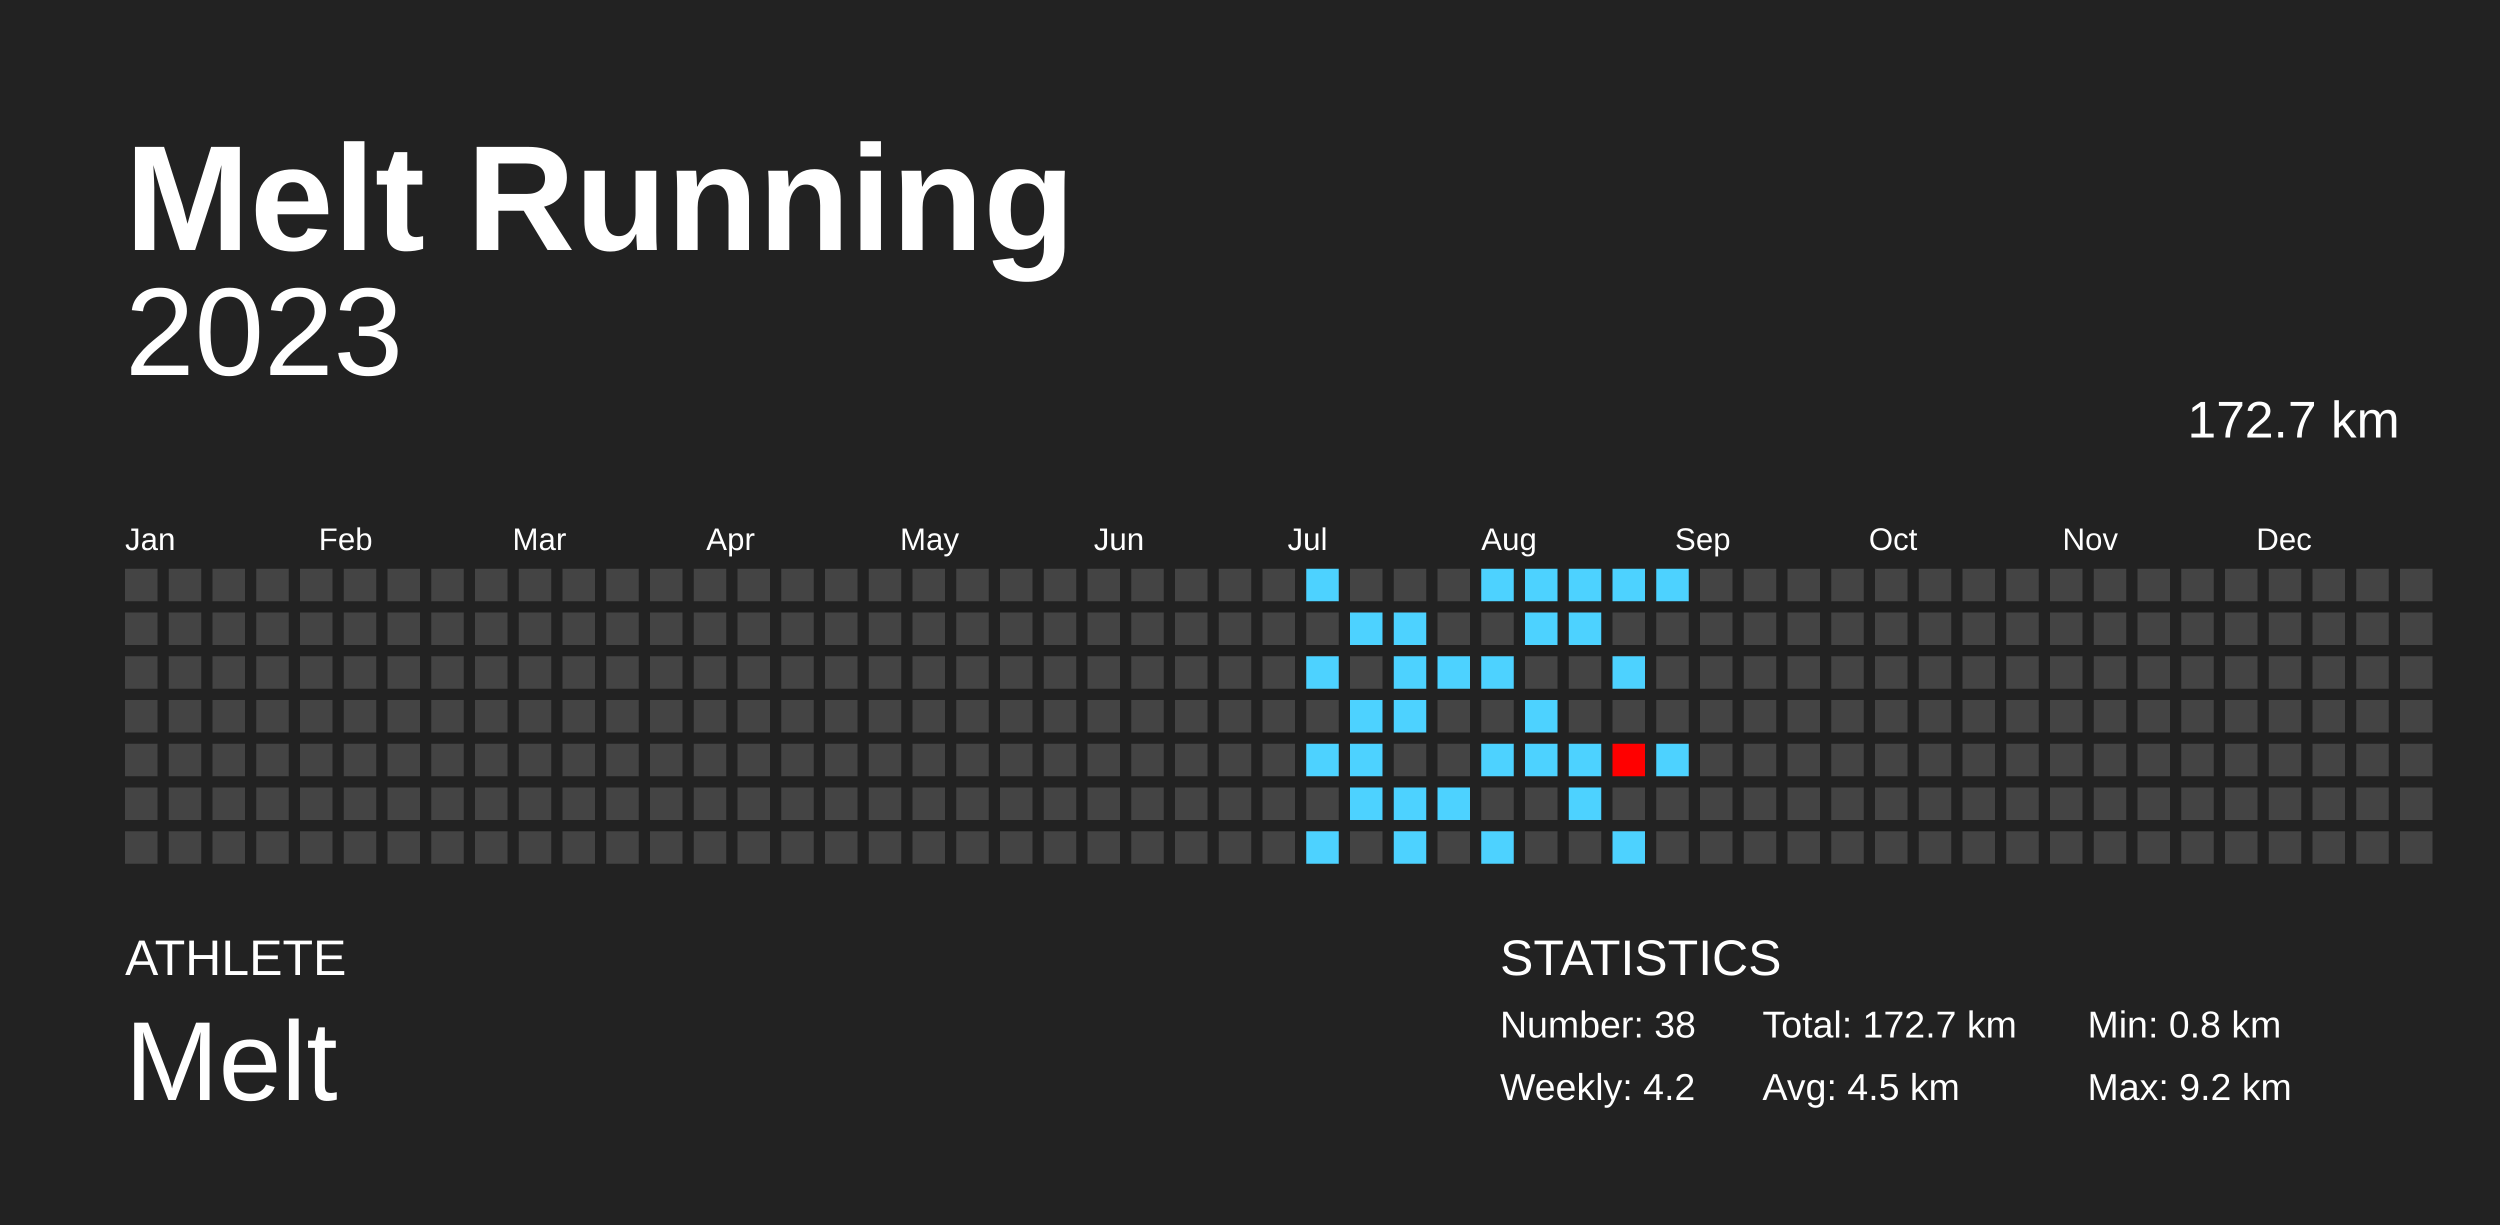
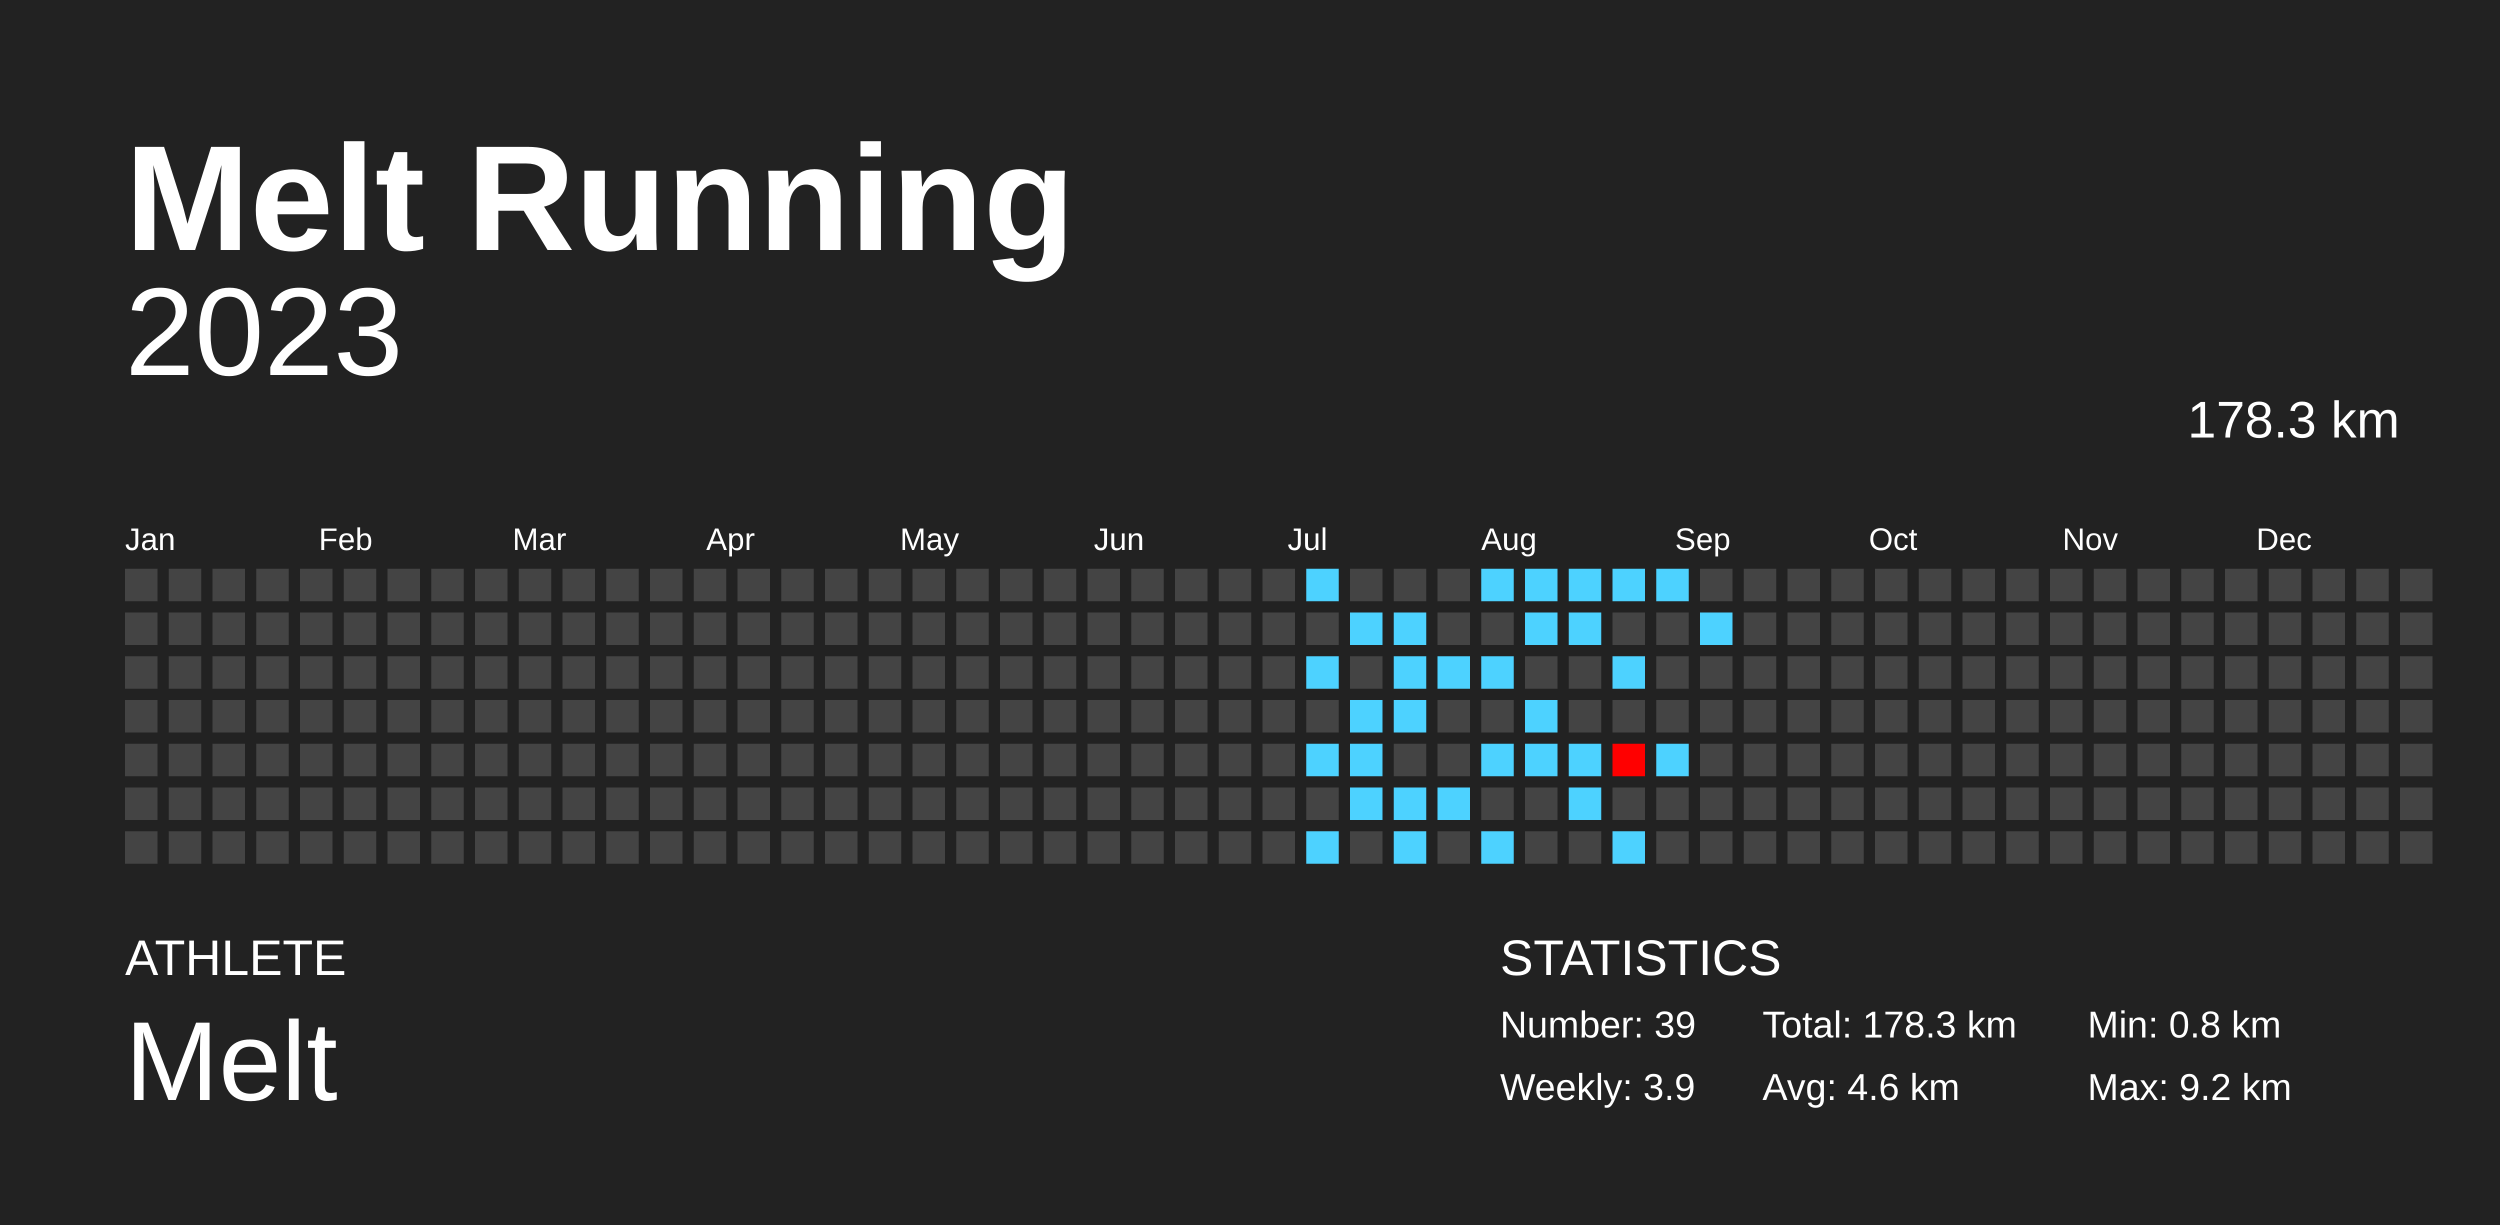
<svg xmlns="http://www.w3.org/2000/svg" baseProfile="full" height="98mm" version="1.1" viewBox="0,0,200,98" width="200mm">
  <defs />
  <rect fill="#222222" height="98" width="200" x="0" y="0" />
  <text fill="#FFFFFF" style="font-size:12px; font-family:Arial; font-weight:bold;" x="10" y="20">Melt Running</text>
  <text fill="#FFFFFF" style="font-size:4px; font-family:Arial" x="10" y="78">ATHLETE</text>
  <text fill="#FFFFFF" style="font-size:9px; font-family:Arial" x="10" y="88">Melt</text>
  <text fill="#FFFFFF" style="font-size:4px; font-family:Arial" x="120" y="78">STATISTICS</text>
-   <text fill="#FFFFFF" style="font-size:3px; font-family:Arial" x="120" y="83">Number: 38</text>
-   <text fill="#FFFFFF" style="font-size:3px; font-family:Arial" x="120" y="88">Weekly: 4.2</text>
-   <text fill="#FFFFFF" style="font-size:3px; font-family:Arial" x="141" y="83">Total: 172.7 km</text>
-   <text fill="#FFFFFF" style="font-size:3px; font-family:Arial" x="141" y="88">Avg: 4.5 km</text>
+   <text fill="#FFFFFF" style="font-size:3px; font-family:Arial" x="120" y="83">Number: 39</text>
+   <text fill="#FFFFFF" style="font-size:3px; font-family:Arial" x="120" y="88">Weekly: 3.9</text>
+   <text fill="#FFFFFF" style="font-size:3px; font-family:Arial" x="141" y="83">Total: 178.3 km</text>
+   <text fill="#FFFFFF" style="font-size:3px; font-family:Arial" x="141" y="88">Avg: 4.6 km</text>
  <text fill="#FFFFFF" style="font-size:3px; font-family:Arial" x="167" y="83">Min: 0.8 km</text>
  <text fill="#FFFFFF" style="font-size:3px; font-family:Arial" x="167" y="88">Max: 9.2 km</text>
  <text alignment-baseline="hanging" fill="#FFFFFF" style="font-size:10.0px; font-family:Arial;" x="10" y="30">2023</text>
-   <text alignment-baseline="hanging" fill="#FFFFFF" style="font-size:4.125px; font-family:Arial;" x="175" y="35">172.7 km</text>
+   <text alignment-baseline="hanging" fill="#FFFFFF" style="font-size:4.125px; font-family:Arial;" x="175" y="35">178.3 km</text>
  <text fill="#FFFFFF" style="font-size:2.5px; font-family:Arial" x="10.0" y="44">Jan</text>
  <text fill="#FFFFFF" style="font-size:2.5px; font-family:Arial" x="25.5" y="44">Feb</text>
  <text fill="#FFFFFF" style="font-size:2.5px; font-family:Arial" x="41.0" y="44">Mar</text>
  <text fill="#FFFFFF" style="font-size:2.5px; font-family:Arial" x="56.5" y="44">Apr</text>
  <text fill="#FFFFFF" style="font-size:2.5px; font-family:Arial" x="72.0" y="44">May</text>
  <text fill="#FFFFFF" style="font-size:2.5px; font-family:Arial" x="87.5" y="44">Jun</text>
  <text fill="#FFFFFF" style="font-size:2.5px; font-family:Arial" x="103.0" y="44">Jul</text>
  <text fill="#FFFFFF" style="font-size:2.5px; font-family:Arial" x="118.5" y="44">Aug</text>
  <text fill="#FFFFFF" style="font-size:2.5px; font-family:Arial" x="134.0" y="44">Sep</text>
  <text fill="#FFFFFF" style="font-size:2.5px; font-family:Arial" x="149.5" y="44">Oct</text>
  <text fill="#FFFFFF" style="font-size:2.5px; font-family:Arial" x="165.0" y="44">Nov</text>
  <text fill="#FFFFFF" style="font-size:2.5px; font-family:Arial" x="180.5" y="44">Dec</text>
  <rect fill="#444444" height="2.6" width="2.6" x="10.0" y="45.5" />
  <rect fill="#444444" height="2.6" width="2.6" x="10.0" y="49.0" />
  <rect fill="#444444" height="2.6" width="2.6" x="10.0" y="52.5" />
  <rect fill="#444444" height="2.6" width="2.6" x="10.0" y="56.0" />
  <rect fill="#444444" height="2.6" width="2.6" x="10.0" y="59.5" />
  <rect fill="#444444" height="2.6" width="2.6" x="10.0" y="63.0" />
  <rect fill="#444444" height="2.6" width="2.6" x="10.0" y="66.5" />
  <rect fill="#444444" height="2.6" width="2.6" x="13.5" y="45.5" />
  <rect fill="#444444" height="2.6" width="2.6" x="13.5" y="49.0" />
  <rect fill="#444444" height="2.6" width="2.6" x="13.5" y="52.5" />
  <rect fill="#444444" height="2.6" width="2.6" x="13.5" y="56.0" />
  <rect fill="#444444" height="2.6" width="2.6" x="13.5" y="59.5" />
  <rect fill="#444444" height="2.6" width="2.6" x="13.5" y="63.0" />
  <rect fill="#444444" height="2.6" width="2.6" x="13.5" y="66.5" />
  <rect fill="#444444" height="2.6" width="2.6" x="17.0" y="45.5" />
  <rect fill="#444444" height="2.6" width="2.6" x="17.0" y="49.0" />
  <rect fill="#444444" height="2.6" width="2.6" x="17.0" y="52.5" />
  <rect fill="#444444" height="2.6" width="2.6" x="17.0" y="56.0" />
  <rect fill="#444444" height="2.6" width="2.6" x="17.0" y="59.5" />
  <rect fill="#444444" height="2.6" width="2.6" x="17.0" y="63.0" />
  <rect fill="#444444" height="2.6" width="2.6" x="17.0" y="66.5" />
  <rect fill="#444444" height="2.6" width="2.6" x="20.5" y="45.5" />
  <rect fill="#444444" height="2.6" width="2.6" x="20.5" y="49.0" />
  <rect fill="#444444" height="2.6" width="2.6" x="20.5" y="52.5" />
  <rect fill="#444444" height="2.6" width="2.6" x="20.5" y="56.0" />
  <rect fill="#444444" height="2.6" width="2.6" x="20.5" y="59.5" />
  <rect fill="#444444" height="2.6" width="2.6" x="20.5" y="63.0" />
  <rect fill="#444444" height="2.6" width="2.6" x="20.5" y="66.5" />
  <rect fill="#444444" height="2.6" width="2.6" x="24.0" y="45.5" />
  <rect fill="#444444" height="2.6" width="2.6" x="24.0" y="49.0" />
  <rect fill="#444444" height="2.6" width="2.6" x="24.0" y="52.5" />
  <rect fill="#444444" height="2.6" width="2.6" x="24.0" y="56.0" />
  <rect fill="#444444" height="2.6" width="2.6" x="24.0" y="59.5" />
  <rect fill="#444444" height="2.6" width="2.6" x="24.0" y="63.0" />
  <rect fill="#444444" height="2.6" width="2.6" x="24.0" y="66.5" />
  <rect fill="#444444" height="2.6" width="2.6" x="27.5" y="45.5" />
  <rect fill="#444444" height="2.6" width="2.6" x="27.5" y="49.0" />
  <rect fill="#444444" height="2.6" width="2.6" x="27.5" y="52.5" />
  <rect fill="#444444" height="2.6" width="2.6" x="27.5" y="56.0" />
  <rect fill="#444444" height="2.6" width="2.6" x="27.5" y="59.5" />
  <rect fill="#444444" height="2.6" width="2.6" x="27.5" y="63.0" />
  <rect fill="#444444" height="2.6" width="2.6" x="27.5" y="66.5" />
  <rect fill="#444444" height="2.6" width="2.6" x="31.0" y="45.5" />
  <rect fill="#444444" height="2.6" width="2.6" x="31.0" y="49.0" />
  <rect fill="#444444" height="2.6" width="2.6" x="31.0" y="52.5" />
  <rect fill="#444444" height="2.6" width="2.6" x="31.0" y="56.0" />
  <rect fill="#444444" height="2.6" width="2.6" x="31.0" y="59.5" />
  <rect fill="#444444" height="2.6" width="2.6" x="31.0" y="63.0" />
  <rect fill="#444444" height="2.6" width="2.6" x="31.0" y="66.5" />
  <rect fill="#444444" height="2.6" width="2.6" x="34.5" y="45.5" />
  <rect fill="#444444" height="2.6" width="2.6" x="34.5" y="49.0" />
  <rect fill="#444444" height="2.6" width="2.6" x="34.5" y="52.5" />
  <rect fill="#444444" height="2.6" width="2.6" x="34.5" y="56.0" />
  <rect fill="#444444" height="2.6" width="2.6" x="34.5" y="59.5" />
  <rect fill="#444444" height="2.6" width="2.6" x="34.5" y="63.0" />
  <rect fill="#444444" height="2.6" width="2.6" x="34.5" y="66.5" />
  <rect fill="#444444" height="2.6" width="2.6" x="38.0" y="45.5" />
  <rect fill="#444444" height="2.6" width="2.6" x="38.0" y="49.0" />
  <rect fill="#444444" height="2.6" width="2.6" x="38.0" y="52.5" />
  <rect fill="#444444" height="2.6" width="2.6" x="38.0" y="56.0" />
  <rect fill="#444444" height="2.6" width="2.6" x="38.0" y="59.5" />
  <rect fill="#444444" height="2.6" width="2.6" x="38.0" y="63.0" />
  <rect fill="#444444" height="2.6" width="2.6" x="38.0" y="66.5" />
  <rect fill="#444444" height="2.6" width="2.6" x="41.5" y="45.5" />
  <rect fill="#444444" height="2.6" width="2.6" x="41.5" y="49.0" />
  <rect fill="#444444" height="2.6" width="2.6" x="41.5" y="52.5" />
  <rect fill="#444444" height="2.6" width="2.6" x="41.5" y="56.0" />
  <rect fill="#444444" height="2.6" width="2.6" x="41.5" y="59.5" />
  <rect fill="#444444" height="2.6" width="2.6" x="41.5" y="63.0" />
  <rect fill="#444444" height="2.6" width="2.6" x="41.5" y="66.5" />
  <rect fill="#444444" height="2.6" width="2.6" x="45.0" y="45.5" />
  <rect fill="#444444" height="2.6" width="2.6" x="45.0" y="49.0" />
  <rect fill="#444444" height="2.6" width="2.6" x="45.0" y="52.5" />
  <rect fill="#444444" height="2.6" width="2.6" x="45.0" y="56.0" />
  <rect fill="#444444" height="2.6" width="2.6" x="45.0" y="59.5" />
  <rect fill="#444444" height="2.6" width="2.6" x="45.0" y="63.0" />
  <rect fill="#444444" height="2.6" width="2.6" x="45.0" y="66.5" />
  <rect fill="#444444" height="2.6" width="2.6" x="48.5" y="45.5" />
  <rect fill="#444444" height="2.6" width="2.6" x="48.5" y="49.0" />
  <rect fill="#444444" height="2.6" width="2.6" x="48.5" y="52.5" />
  <rect fill="#444444" height="2.6" width="2.6" x="48.5" y="56.0" />
  <rect fill="#444444" height="2.6" width="2.6" x="48.5" y="59.5" />
  <rect fill="#444444" height="2.6" width="2.6" x="48.5" y="63.0" />
  <rect fill="#444444" height="2.6" width="2.6" x="48.5" y="66.5" />
  <rect fill="#444444" height="2.6" width="2.6" x="52.0" y="45.5" />
  <rect fill="#444444" height="2.6" width="2.6" x="52.0" y="49.0" />
  <rect fill="#444444" height="2.6" width="2.6" x="52.0" y="52.5" />
  <rect fill="#444444" height="2.6" width="2.6" x="52.0" y="56.0" />
  <rect fill="#444444" height="2.6" width="2.6" x="52.0" y="59.5" />
  <rect fill="#444444" height="2.6" width="2.6" x="52.0" y="63.0" />
  <rect fill="#444444" height="2.6" width="2.6" x="52.0" y="66.5" />
  <rect fill="#444444" height="2.6" width="2.6" x="55.5" y="45.5" />
  <rect fill="#444444" height="2.6" width="2.6" x="55.5" y="49.0" />
  <rect fill="#444444" height="2.6" width="2.6" x="55.5" y="52.5" />
  <rect fill="#444444" height="2.6" width="2.6" x="55.5" y="56.0" />
  <rect fill="#444444" height="2.6" width="2.6" x="55.5" y="59.5" />
  <rect fill="#444444" height="2.6" width="2.6" x="55.5" y="63.0" />
  <rect fill="#444444" height="2.6" width="2.6" x="55.5" y="66.5" />
  <rect fill="#444444" height="2.6" width="2.6" x="59.0" y="45.5" />
  <rect fill="#444444" height="2.6" width="2.6" x="59.0" y="49.0" />
  <rect fill="#444444" height="2.6" width="2.6" x="59.0" y="52.5" />
  <rect fill="#444444" height="2.6" width="2.6" x="59.0" y="56.0" />
  <rect fill="#444444" height="2.6" width="2.6" x="59.0" y="59.5" />
  <rect fill="#444444" height="2.6" width="2.6" x="59.0" y="63.0" />
  <rect fill="#444444" height="2.6" width="2.6" x="59.0" y="66.5" />
  <rect fill="#444444" height="2.6" width="2.6" x="62.5" y="45.5" />
  <rect fill="#444444" height="2.6" width="2.6" x="62.5" y="49.0" />
  <rect fill="#444444" height="2.6" width="2.6" x="62.5" y="52.5" />
  <rect fill="#444444" height="2.6" width="2.6" x="62.5" y="56.0" />
  <rect fill="#444444" height="2.6" width="2.6" x="62.5" y="59.5" />
  <rect fill="#444444" height="2.6" width="2.6" x="62.5" y="63.0" />
  <rect fill="#444444" height="2.6" width="2.6" x="62.5" y="66.5" />
  <rect fill="#444444" height="2.6" width="2.6" x="66.0" y="45.5" />
  <rect fill="#444444" height="2.6" width="2.6" x="66.0" y="49.0" />
  <rect fill="#444444" height="2.6" width="2.6" x="66.0" y="52.5" />
  <rect fill="#444444" height="2.6" width="2.6" x="66.0" y="56.0" />
  <rect fill="#444444" height="2.6" width="2.6" x="66.0" y="59.5" />
  <rect fill="#444444" height="2.6" width="2.6" x="66.0" y="63.0" />
  <rect fill="#444444" height="2.6" width="2.6" x="66.0" y="66.5" />
  <rect fill="#444444" height="2.6" width="2.6" x="69.5" y="45.5" />
  <rect fill="#444444" height="2.6" width="2.6" x="69.5" y="49.0" />
  <rect fill="#444444" height="2.6" width="2.6" x="69.5" y="52.5" />
  <rect fill="#444444" height="2.6" width="2.6" x="69.5" y="56.0" />
  <rect fill="#444444" height="2.6" width="2.6" x="69.5" y="59.5" />
  <rect fill="#444444" height="2.6" width="2.6" x="69.5" y="63.0" />
  <rect fill="#444444" height="2.6" width="2.6" x="69.5" y="66.5" />
  <rect fill="#444444" height="2.6" width="2.6" x="73.0" y="45.5" />
  <rect fill="#444444" height="2.6" width="2.6" x="73.0" y="49.0" />
  <rect fill="#444444" height="2.6" width="2.6" x="73.0" y="52.5" />
  <rect fill="#444444" height="2.6" width="2.6" x="73.0" y="56.0" />
  <rect fill="#444444" height="2.6" width="2.6" x="73.0" y="59.5" />
  <rect fill="#444444" height="2.6" width="2.6" x="73.0" y="63.0" />
  <rect fill="#444444" height="2.6" width="2.6" x="73.0" y="66.5" />
  <rect fill="#444444" height="2.6" width="2.6" x="76.5" y="45.5" />
  <rect fill="#444444" height="2.6" width="2.6" x="76.5" y="49.0" />
  <rect fill="#444444" height="2.6" width="2.6" x="76.5" y="52.5" />
  <rect fill="#444444" height="2.6" width="2.6" x="76.5" y="56.0" />
  <rect fill="#444444" height="2.6" width="2.6" x="76.5" y="59.5" />
  <rect fill="#444444" height="2.6" width="2.6" x="76.5" y="63.0" />
  <rect fill="#444444" height="2.6" width="2.6" x="76.5" y="66.5" />
  <rect fill="#444444" height="2.6" width="2.6" x="80.0" y="45.5" />
  <rect fill="#444444" height="2.6" width="2.6" x="80.0" y="49.0" />
  <rect fill="#444444" height="2.6" width="2.6" x="80.0" y="52.5" />
  <rect fill="#444444" height="2.6" width="2.6" x="80.0" y="56.0" />
  <rect fill="#444444" height="2.6" width="2.6" x="80.0" y="59.5" />
  <rect fill="#444444" height="2.6" width="2.6" x="80.0" y="63.0" />
  <rect fill="#444444" height="2.6" width="2.6" x="80.0" y="66.5" />
  <rect fill="#444444" height="2.6" width="2.6" x="83.5" y="45.5" />
  <rect fill="#444444" height="2.6" width="2.6" x="83.5" y="49.0" />
  <rect fill="#444444" height="2.6" width="2.6" x="83.5" y="52.5" />
  <rect fill="#444444" height="2.6" width="2.6" x="83.5" y="56.0" />
  <rect fill="#444444" height="2.6" width="2.6" x="83.5" y="59.5" />
  <rect fill="#444444" height="2.6" width="2.6" x="83.5" y="63.0" />
  <rect fill="#444444" height="2.6" width="2.6" x="83.5" y="66.5" />
  <rect fill="#444444" height="2.6" width="2.6" x="87.0" y="45.5" />
  <rect fill="#444444" height="2.6" width="2.6" x="87.0" y="49.0" />
  <rect fill="#444444" height="2.6" width="2.6" x="87.0" y="52.5" />
  <rect fill="#444444" height="2.6" width="2.6" x="87.0" y="56.0" />
  <rect fill="#444444" height="2.6" width="2.6" x="87.0" y="59.5" />
  <rect fill="#444444" height="2.6" width="2.6" x="87.0" y="63.0" />
  <rect fill="#444444" height="2.6" width="2.6" x="87.0" y="66.5" />
  <rect fill="#444444" height="2.6" width="2.6" x="90.5" y="45.5" />
  <rect fill="#444444" height="2.6" width="2.6" x="90.5" y="49.0" />
  <rect fill="#444444" height="2.6" width="2.6" x="90.5" y="52.5" />
  <rect fill="#444444" height="2.6" width="2.6" x="90.5" y="56.0" />
  <rect fill="#444444" height="2.6" width="2.6" x="90.5" y="59.5" />
  <rect fill="#444444" height="2.6" width="2.6" x="90.5" y="63.0" />
  <rect fill="#444444" height="2.6" width="2.6" x="90.5" y="66.5" />
  <rect fill="#444444" height="2.6" width="2.6" x="94.0" y="45.5" />
  <rect fill="#444444" height="2.6" width="2.6" x="94.0" y="49.0" />
  <rect fill="#444444" height="2.6" width="2.6" x="94.0" y="52.5" />
  <rect fill="#444444" height="2.6" width="2.6" x="94.0" y="56.0" />
  <rect fill="#444444" height="2.6" width="2.6" x="94.0" y="59.5" />
  <rect fill="#444444" height="2.6" width="2.6" x="94.0" y="63.0" />
  <rect fill="#444444" height="2.6" width="2.6" x="94.0" y="66.5" />
  <rect fill="#444444" height="2.6" width="2.6" x="97.5" y="45.5" />
  <rect fill="#444444" height="2.6" width="2.6" x="97.5" y="49.0" />
  <rect fill="#444444" height="2.6" width="2.6" x="97.5" y="52.5" />
  <rect fill="#444444" height="2.6" width="2.6" x="97.5" y="56.0" />
  <rect fill="#444444" height="2.6" width="2.6" x="97.5" y="59.5" />
  <rect fill="#444444" height="2.6" width="2.6" x="97.5" y="63.0" />
  <rect fill="#444444" height="2.6" width="2.6" x="97.5" y="66.5" />
  <rect fill="#444444" height="2.6" width="2.6" x="101.0" y="45.5" />
  <rect fill="#444444" height="2.6" width="2.6" x="101.0" y="49.0" />
  <rect fill="#444444" height="2.6" width="2.6" x="101.0" y="52.5" />
  <rect fill="#444444" height="2.6" width="2.6" x="101.0" y="56.0" />
  <rect fill="#444444" height="2.6" width="2.6" x="101.0" y="59.5" />
  <rect fill="#444444" height="2.6" width="2.6" x="101.0" y="63.0" />
  <rect fill="#444444" height="2.6" width="2.6" x="101.0" y="66.5" />
  <rect fill="#4dd2ff" height="2.6" width="2.6" x="104.5" y="45.5" />
  <rect fill="#444444" height="2.6" width="2.6" x="104.5" y="49.0" />
  <rect fill="#4dd2ff" height="2.6" width="2.6" x="104.5" y="52.5" />
  <rect fill="#444444" height="2.6" width="2.6" x="104.5" y="56.0" />
  <rect fill="#4dd2ff" height="2.6" width="2.6" x="104.5" y="59.5" />
  <rect fill="#444444" height="2.6" width="2.6" x="104.5" y="63.0" />
  <rect fill="#4dd2ff" height="2.6" width="2.6" x="104.5" y="66.5" />
  <rect fill="#444444" height="2.6" width="2.6" x="108.0" y="45.5" />
  <rect fill="#4dd2ff" height="2.6" width="2.6" x="108.0" y="49.0" />
  <rect fill="#444444" height="2.6" width="2.6" x="108.0" y="52.5" />
  <rect fill="#4dd2ff" height="2.6" width="2.6" x="108.0" y="56.0" />
  <rect fill="#4dd2ff" height="2.6" width="2.6" x="108.0" y="59.5" />
  <rect fill="#4dd2ff" height="2.6" width="2.6" x="108.0" y="63.0" />
  <rect fill="#444444" height="2.6" width="2.6" x="108.0" y="66.5" />
  <rect fill="#444444" height="2.6" width="2.6" x="111.5" y="45.5" />
  <rect fill="#4dd2ff" height="2.6" width="2.6" x="111.5" y="49.0" />
  <rect fill="#4dd2ff" height="2.6" width="2.6" x="111.5" y="52.5" />
  <rect fill="#4dd2ff" height="2.6" width="2.6" x="111.5" y="56.0" />
  <rect fill="#444444" height="2.6" width="2.6" x="111.5" y="59.5" />
  <rect fill="#4dd2ff" height="2.6" width="2.6" x="111.5" y="63.0" />
  <rect fill="#4dd2ff" height="2.6" width="2.6" x="111.5" y="66.5" />
  <rect fill="#444444" height="2.6" width="2.6" x="115.0" y="45.5" />
  <rect fill="#444444" height="2.6" width="2.6" x="115.0" y="49.0" />
  <rect fill="#4dd2ff" height="2.6" width="2.6" x="115.0" y="52.5" />
  <rect fill="#444444" height="2.6" width="2.6" x="115.0" y="56.0" />
  <rect fill="#444444" height="2.6" width="2.6" x="115.0" y="59.5" />
  <rect fill="#4dd2ff" height="2.6" width="2.6" x="115.0" y="63.0" />
  <rect fill="#444444" height="2.6" width="2.6" x="115.0" y="66.5" />
  <rect fill="#4dd2ff" height="2.6" width="2.6" x="118.5" y="45.5" />
  <rect fill="#444444" height="2.6" width="2.6" x="118.5" y="49.0" />
  <rect fill="#4dd2ff" height="2.6" width="2.6" x="118.5" y="52.5" />
  <rect fill="#444444" height="2.6" width="2.6" x="118.5" y="56.0" />
  <rect fill="#4dd2ff" height="2.6" width="2.6" x="118.5" y="59.5" />
  <rect fill="#444444" height="2.6" width="2.6" x="118.5" y="63.0" />
  <rect fill="#4dd2ff" height="2.6" width="2.6" x="118.5" y="66.5" />
  <rect fill="#4dd2ff" height="2.6" width="2.6" x="122.0" y="45.5" />
  <rect fill="#4dd2ff" height="2.6" width="2.6" x="122.0" y="49.0" />
  <rect fill="#444444" height="2.6" width="2.6" x="122.0" y="52.5" />
  <rect fill="#4dd2ff" height="2.6" width="2.6" x="122.0" y="56.0" />
  <rect fill="#4dd2ff" height="2.6" width="2.6" x="122.0" y="59.5" />
  <rect fill="#444444" height="2.6" width="2.6" x="122.0" y="63.0" />
  <rect fill="#444444" height="2.6" width="2.6" x="122.0" y="66.5" />
  <rect fill="#4dd2ff" height="2.6" width="2.6" x="125.5" y="45.5" />
  <rect fill="#4dd2ff" height="2.6" width="2.6" x="125.5" y="49.0" />
  <rect fill="#444444" height="2.6" width="2.6" x="125.5" y="52.5" />
  <rect fill="#444444" height="2.6" width="2.6" x="125.5" y="56.0" />
  <rect fill="#4dd2ff" height="2.6" width="2.6" x="125.5" y="59.5" />
  <rect fill="#4dd2ff" height="2.6" width="2.6" x="125.5" y="63.0" />
  <rect fill="#444444" height="2.6" width="2.6" x="125.5" y="66.5" />
  <rect fill="#4dd2ff" height="2.6" width="2.6" x="129.0" y="45.5" />
  <rect fill="#444444" height="2.6" width="2.6" x="129.0" y="49.0" />
  <rect fill="#4dd2ff" height="2.6" width="2.6" x="129.0" y="52.5" />
  <rect fill="#444444" height="2.6" width="2.6" x="129.0" y="56.0" />
  <rect fill="#ff0000" height="2.6" width="2.6" x="129.0" y="59.5" />
  <rect fill="#444444" height="2.6" width="2.6" x="129.0" y="63.0" />
  <rect fill="#4dd2ff" height="2.6" width="2.6" x="129.0" y="66.5" />
  <rect fill="#4dd2ff" height="2.6" width="2.6" x="132.5" y="45.5" />
  <rect fill="#444444" height="2.6" width="2.6" x="132.5" y="49.0" />
  <rect fill="#444444" height="2.6" width="2.6" x="132.5" y="52.5" />
  <rect fill="#444444" height="2.6" width="2.6" x="132.5" y="56.0" />
  <rect fill="#4dd2ff" height="2.6" width="2.6" x="132.5" y="59.5" />
  <rect fill="#444444" height="2.6" width="2.6" x="132.5" y="63.0" />
  <rect fill="#444444" height="2.6" width="2.6" x="132.5" y="66.5" />
  <rect fill="#444444" height="2.6" width="2.6" x="136.0" y="45.5" />
-   <rect fill="#444444" height="2.6" width="2.6" x="136.0" y="49.0" />
+   <rect fill="#4dd2ff" height="2.6" width="2.6" x="136.0" y="49.0" />
  <rect fill="#444444" height="2.6" width="2.6" x="136.0" y="52.5" />
  <rect fill="#444444" height="2.6" width="2.6" x="136.0" y="56.0" />
  <rect fill="#444444" height="2.6" width="2.6" x="136.0" y="59.5" />
  <rect fill="#444444" height="2.6" width="2.6" x="136.0" y="63.0" />
  <rect fill="#444444" height="2.6" width="2.6" x="136.0" y="66.5" />
  <rect fill="#444444" height="2.6" width="2.6" x="139.5" y="45.5" />
  <rect fill="#444444" height="2.6" width="2.6" x="139.5" y="49.0" />
  <rect fill="#444444" height="2.6" width="2.6" x="139.5" y="52.5" />
  <rect fill="#444444" height="2.6" width="2.6" x="139.5" y="56.0" />
  <rect fill="#444444" height="2.6" width="2.6" x="139.5" y="59.5" />
  <rect fill="#444444" height="2.6" width="2.6" x="139.5" y="63.0" />
  <rect fill="#444444" height="2.6" width="2.6" x="139.5" y="66.5" />
  <rect fill="#444444" height="2.6" width="2.6" x="143.0" y="45.5" />
  <rect fill="#444444" height="2.6" width="2.6" x="143.0" y="49.0" />
  <rect fill="#444444" height="2.6" width="2.6" x="143.0" y="52.5" />
  <rect fill="#444444" height="2.6" width="2.6" x="143.0" y="56.0" />
  <rect fill="#444444" height="2.6" width="2.6" x="143.0" y="59.5" />
  <rect fill="#444444" height="2.6" width="2.6" x="143.0" y="63.0" />
  <rect fill="#444444" height="2.6" width="2.6" x="143.0" y="66.5" />
  <rect fill="#444444" height="2.6" width="2.6" x="146.5" y="45.5" />
  <rect fill="#444444" height="2.6" width="2.6" x="146.5" y="49.0" />
  <rect fill="#444444" height="2.6" width="2.6" x="146.5" y="52.5" />
  <rect fill="#444444" height="2.6" width="2.6" x="146.5" y="56.0" />
  <rect fill="#444444" height="2.6" width="2.6" x="146.5" y="59.5" />
  <rect fill="#444444" height="2.6" width="2.6" x="146.5" y="63.0" />
  <rect fill="#444444" height="2.6" width="2.6" x="146.5" y="66.5" />
  <rect fill="#444444" height="2.6" width="2.6" x="150.0" y="45.5" />
  <rect fill="#444444" height="2.6" width="2.6" x="150.0" y="49.0" />
  <rect fill="#444444" height="2.6" width="2.6" x="150.0" y="52.5" />
  <rect fill="#444444" height="2.6" width="2.6" x="150.0" y="56.0" />
  <rect fill="#444444" height="2.6" width="2.6" x="150.0" y="59.5" />
  <rect fill="#444444" height="2.6" width="2.6" x="150.0" y="63.0" />
  <rect fill="#444444" height="2.6" width="2.6" x="150.0" y="66.5" />
  <rect fill="#444444" height="2.6" width="2.6" x="153.5" y="45.5" />
  <rect fill="#444444" height="2.6" width="2.6" x="153.5" y="49.0" />
  <rect fill="#444444" height="2.6" width="2.6" x="153.5" y="52.5" />
  <rect fill="#444444" height="2.6" width="2.6" x="153.5" y="56.0" />
  <rect fill="#444444" height="2.6" width="2.6" x="153.5" y="59.5" />
  <rect fill="#444444" height="2.6" width="2.6" x="153.5" y="63.0" />
  <rect fill="#444444" height="2.6" width="2.6" x="153.5" y="66.5" />
  <rect fill="#444444" height="2.6" width="2.6" x="157.0" y="45.5" />
  <rect fill="#444444" height="2.6" width="2.6" x="157.0" y="49.0" />
  <rect fill="#444444" height="2.6" width="2.6" x="157.0" y="52.5" />
  <rect fill="#444444" height="2.6" width="2.6" x="157.0" y="56.0" />
  <rect fill="#444444" height="2.6" width="2.6" x="157.0" y="59.5" />
  <rect fill="#444444" height="2.6" width="2.6" x="157.0" y="63.0" />
  <rect fill="#444444" height="2.6" width="2.6" x="157.0" y="66.5" />
  <rect fill="#444444" height="2.6" width="2.6" x="160.5" y="45.5" />
  <rect fill="#444444" height="2.6" width="2.6" x="160.5" y="49.0" />
  <rect fill="#444444" height="2.6" width="2.6" x="160.5" y="52.5" />
  <rect fill="#444444" height="2.6" width="2.6" x="160.5" y="56.0" />
  <rect fill="#444444" height="2.6" width="2.6" x="160.5" y="59.5" />
  <rect fill="#444444" height="2.6" width="2.6" x="160.5" y="63.0" />
  <rect fill="#444444" height="2.6" width="2.6" x="160.5" y="66.5" />
  <rect fill="#444444" height="2.6" width="2.6" x="164.0" y="45.5" />
  <rect fill="#444444" height="2.6" width="2.6" x="164.0" y="49.0" />
  <rect fill="#444444" height="2.6" width="2.6" x="164.0" y="52.5" />
  <rect fill="#444444" height="2.6" width="2.6" x="164.0" y="56.0" />
  <rect fill="#444444" height="2.6" width="2.6" x="164.0" y="59.5" />
  <rect fill="#444444" height="2.6" width="2.6" x="164.0" y="63.0" />
  <rect fill="#444444" height="2.6" width="2.6" x="164.0" y="66.5" />
  <rect fill="#444444" height="2.6" width="2.6" x="167.5" y="45.5" />
  <rect fill="#444444" height="2.6" width="2.6" x="167.5" y="49.0" />
  <rect fill="#444444" height="2.6" width="2.6" x="167.5" y="52.5" />
  <rect fill="#444444" height="2.6" width="2.6" x="167.5" y="56.0" />
  <rect fill="#444444" height="2.6" width="2.6" x="167.5" y="59.5" />
  <rect fill="#444444" height="2.6" width="2.6" x="167.5" y="63.0" />
  <rect fill="#444444" height="2.6" width="2.6" x="167.5" y="66.5" />
  <rect fill="#444444" height="2.6" width="2.6" x="171.0" y="45.5" />
  <rect fill="#444444" height="2.6" width="2.6" x="171.0" y="49.0" />
  <rect fill="#444444" height="2.6" width="2.6" x="171.0" y="52.5" />
  <rect fill="#444444" height="2.6" width="2.6" x="171.0" y="56.0" />
  <rect fill="#444444" height="2.6" width="2.6" x="171.0" y="59.5" />
  <rect fill="#444444" height="2.6" width="2.6" x="171.0" y="63.0" />
  <rect fill="#444444" height="2.6" width="2.6" x="171.0" y="66.5" />
  <rect fill="#444444" height="2.6" width="2.6" x="174.5" y="45.5" />
  <rect fill="#444444" height="2.6" width="2.6" x="174.5" y="49.0" />
  <rect fill="#444444" height="2.6" width="2.6" x="174.5" y="52.5" />
  <rect fill="#444444" height="2.6" width="2.6" x="174.5" y="56.0" />
  <rect fill="#444444" height="2.6" width="2.6" x="174.5" y="59.5" />
  <rect fill="#444444" height="2.6" width="2.6" x="174.5" y="63.0" />
  <rect fill="#444444" height="2.6" width="2.6" x="174.5" y="66.5" />
  <rect fill="#444444" height="2.6" width="2.6" x="178.0" y="45.5" />
  <rect fill="#444444" height="2.6" width="2.6" x="178.0" y="49.0" />
  <rect fill="#444444" height="2.6" width="2.6" x="178.0" y="52.5" />
  <rect fill="#444444" height="2.6" width="2.6" x="178.0" y="56.0" />
  <rect fill="#444444" height="2.6" width="2.6" x="178.0" y="59.5" />
  <rect fill="#444444" height="2.6" width="2.6" x="178.0" y="63.0" />
  <rect fill="#444444" height="2.6" width="2.6" x="178.0" y="66.5" />
  <rect fill="#444444" height="2.6" width="2.6" x="181.5" y="45.5" />
  <rect fill="#444444" height="2.6" width="2.6" x="181.5" y="49.0" />
  <rect fill="#444444" height="2.6" width="2.6" x="181.5" y="52.5" />
  <rect fill="#444444" height="2.6" width="2.6" x="181.5" y="56.0" />
  <rect fill="#444444" height="2.6" width="2.6" x="181.5" y="59.5" />
  <rect fill="#444444" height="2.6" width="2.6" x="181.5" y="63.0" />
  <rect fill="#444444" height="2.6" width="2.6" x="181.5" y="66.5" />
  <rect fill="#444444" height="2.6" width="2.6" x="185.0" y="45.5" />
  <rect fill="#444444" height="2.6" width="2.6" x="185.0" y="49.0" />
  <rect fill="#444444" height="2.6" width="2.6" x="185.0" y="52.5" />
  <rect fill="#444444" height="2.6" width="2.6" x="185.0" y="56.0" />
  <rect fill="#444444" height="2.6" width="2.6" x="185.0" y="59.5" />
  <rect fill="#444444" height="2.6" width="2.6" x="185.0" y="63.0" />
  <rect fill="#444444" height="2.6" width="2.6" x="185.0" y="66.5" />
  <rect fill="#444444" height="2.6" width="2.6" x="188.5" y="45.5" />
  <rect fill="#444444" height="2.6" width="2.6" x="188.5" y="49.0" />
  <rect fill="#444444" height="2.6" width="2.6" x="188.5" y="52.5" />
  <rect fill="#444444" height="2.6" width="2.6" x="188.5" y="56.0" />
  <rect fill="#444444" height="2.6" width="2.6" x="188.5" y="59.5" />
  <rect fill="#444444" height="2.6" width="2.6" x="188.5" y="63.0" />
  <rect fill="#444444" height="2.6" width="2.6" x="188.5" y="66.5" />
  <rect fill="#444444" height="2.6" width="2.6" x="192.0" y="45.5" />
  <rect fill="#444444" height="2.6" width="2.6" x="192.0" y="49.0" />
  <rect fill="#444444" height="2.6" width="2.6" x="192.0" y="52.5" />
  <rect fill="#444444" height="2.6" width="2.6" x="192.0" y="56.0" />
  <rect fill="#444444" height="2.6" width="2.6" x="192.0" y="59.5" />
  <rect fill="#444444" height="2.6" width="2.6" x="192.0" y="63.0" />
  <rect fill="#444444" height="2.6" width="2.6" x="192.0" y="66.5" />
</svg>
